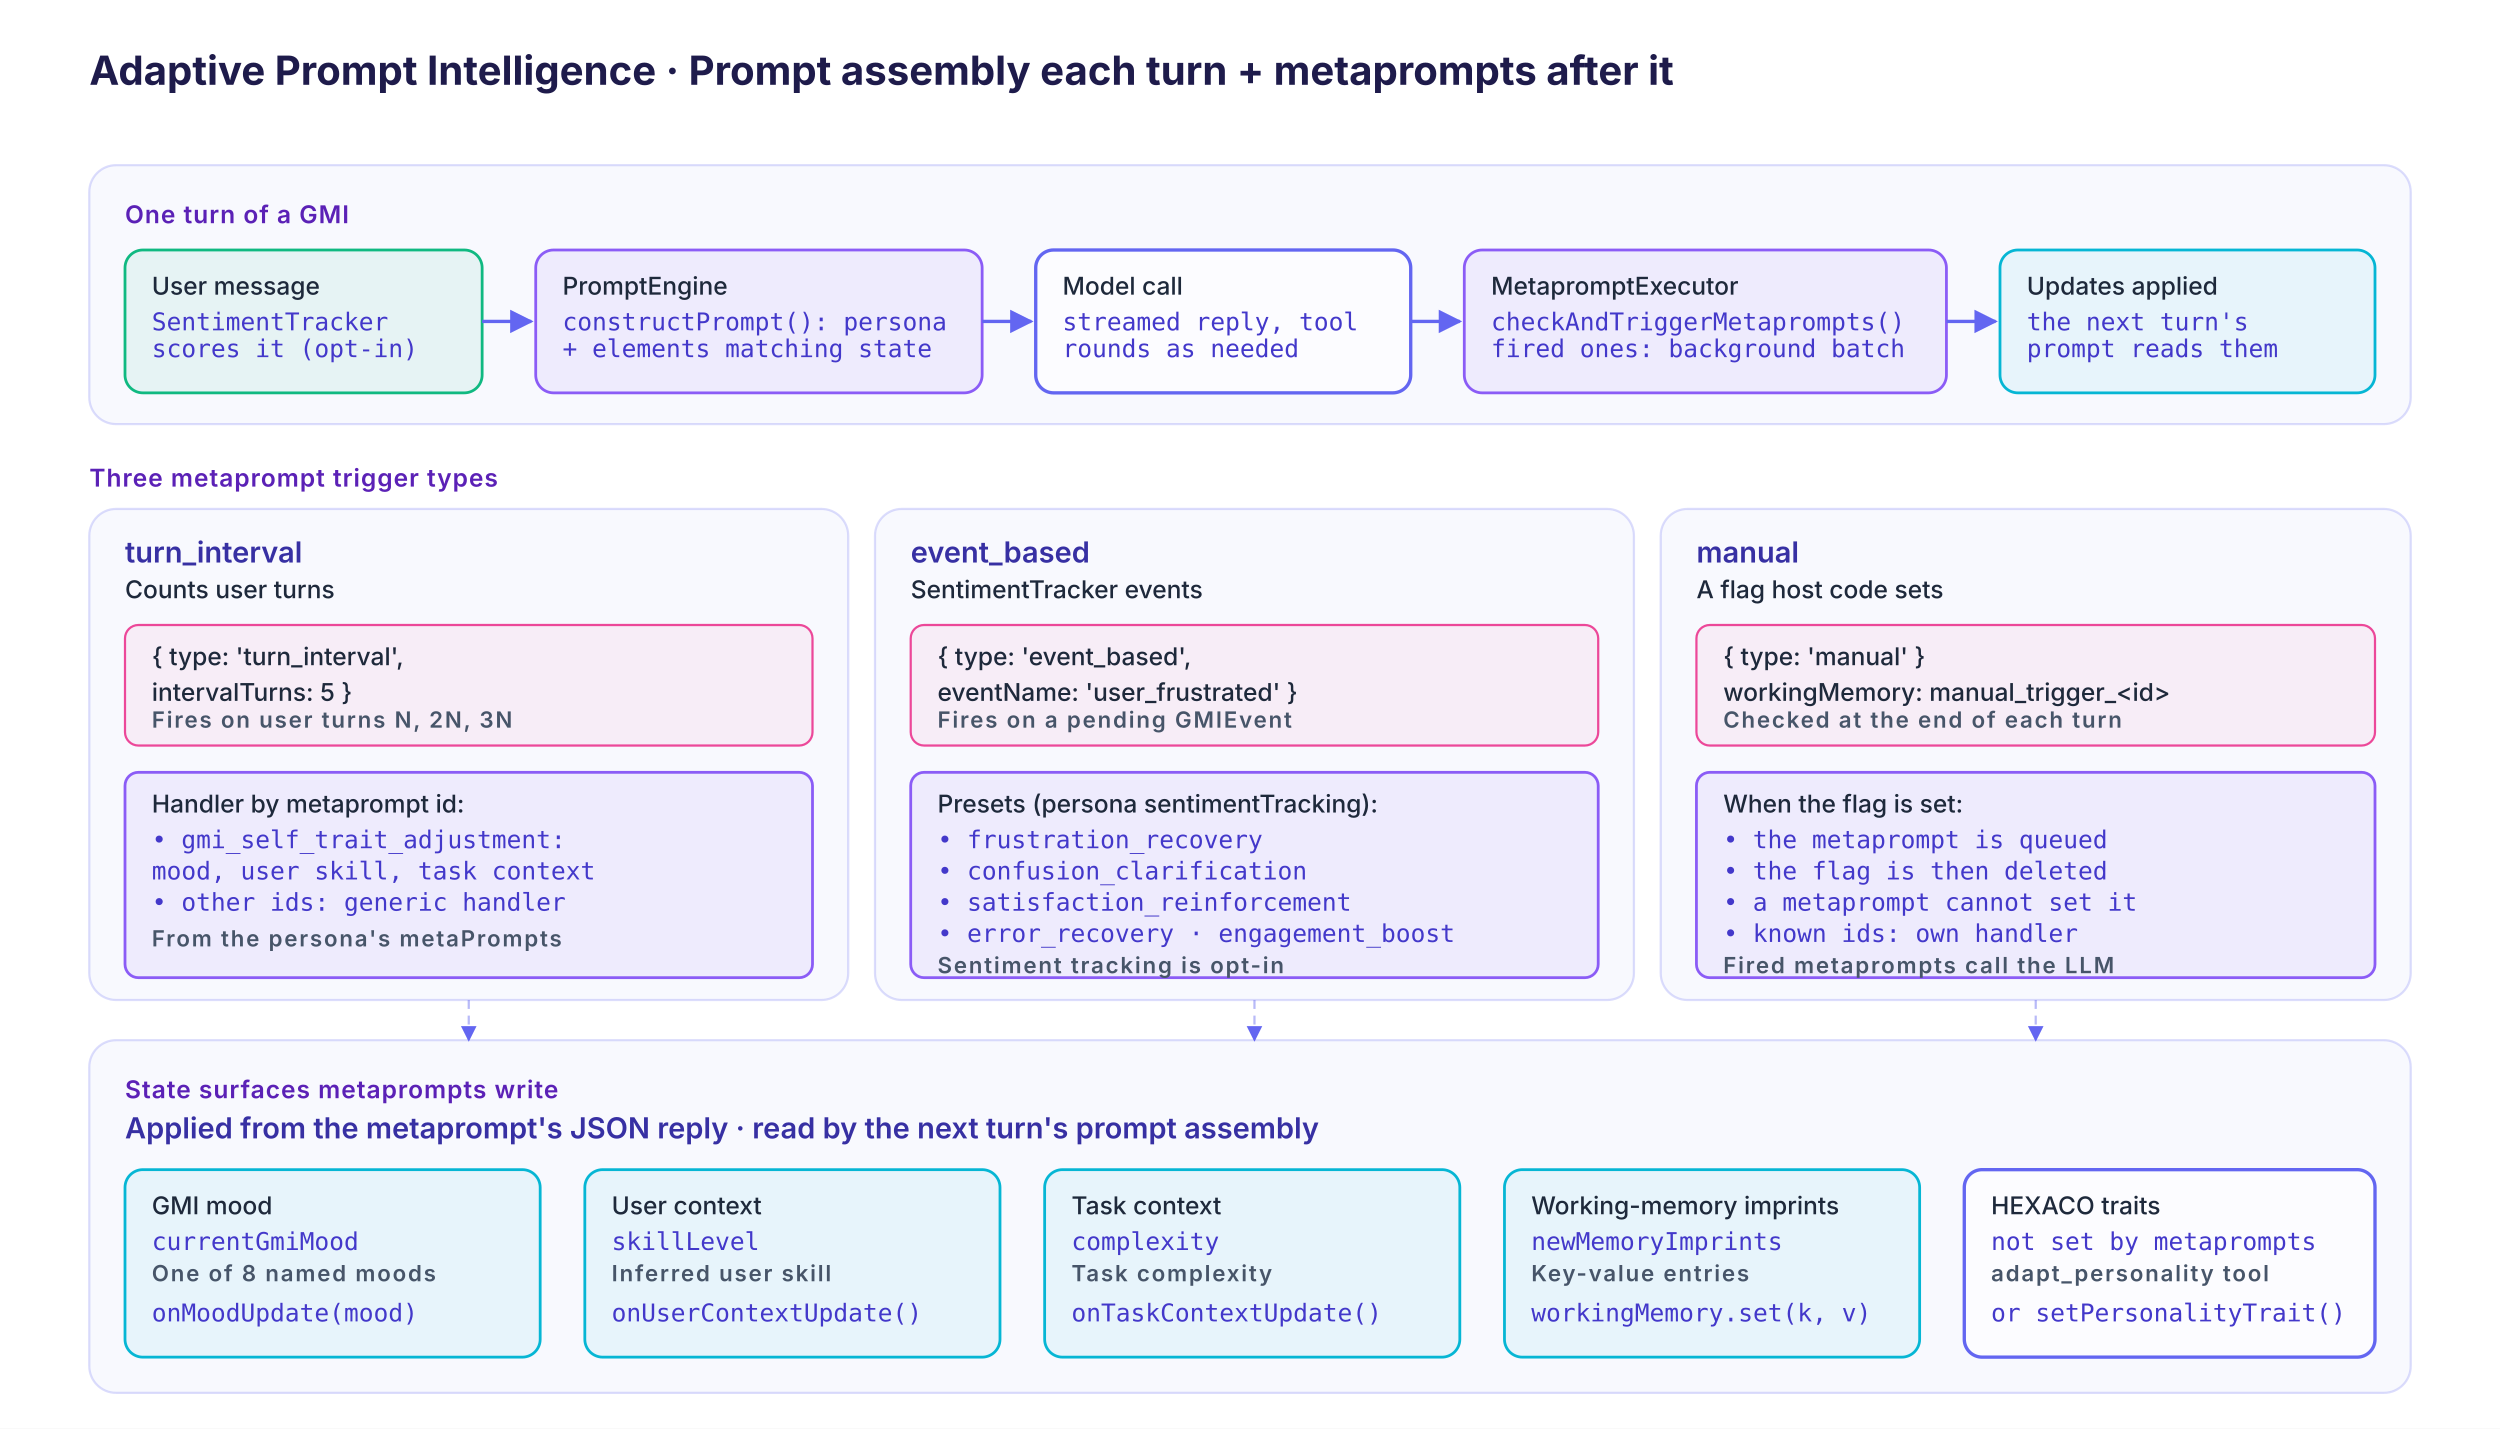
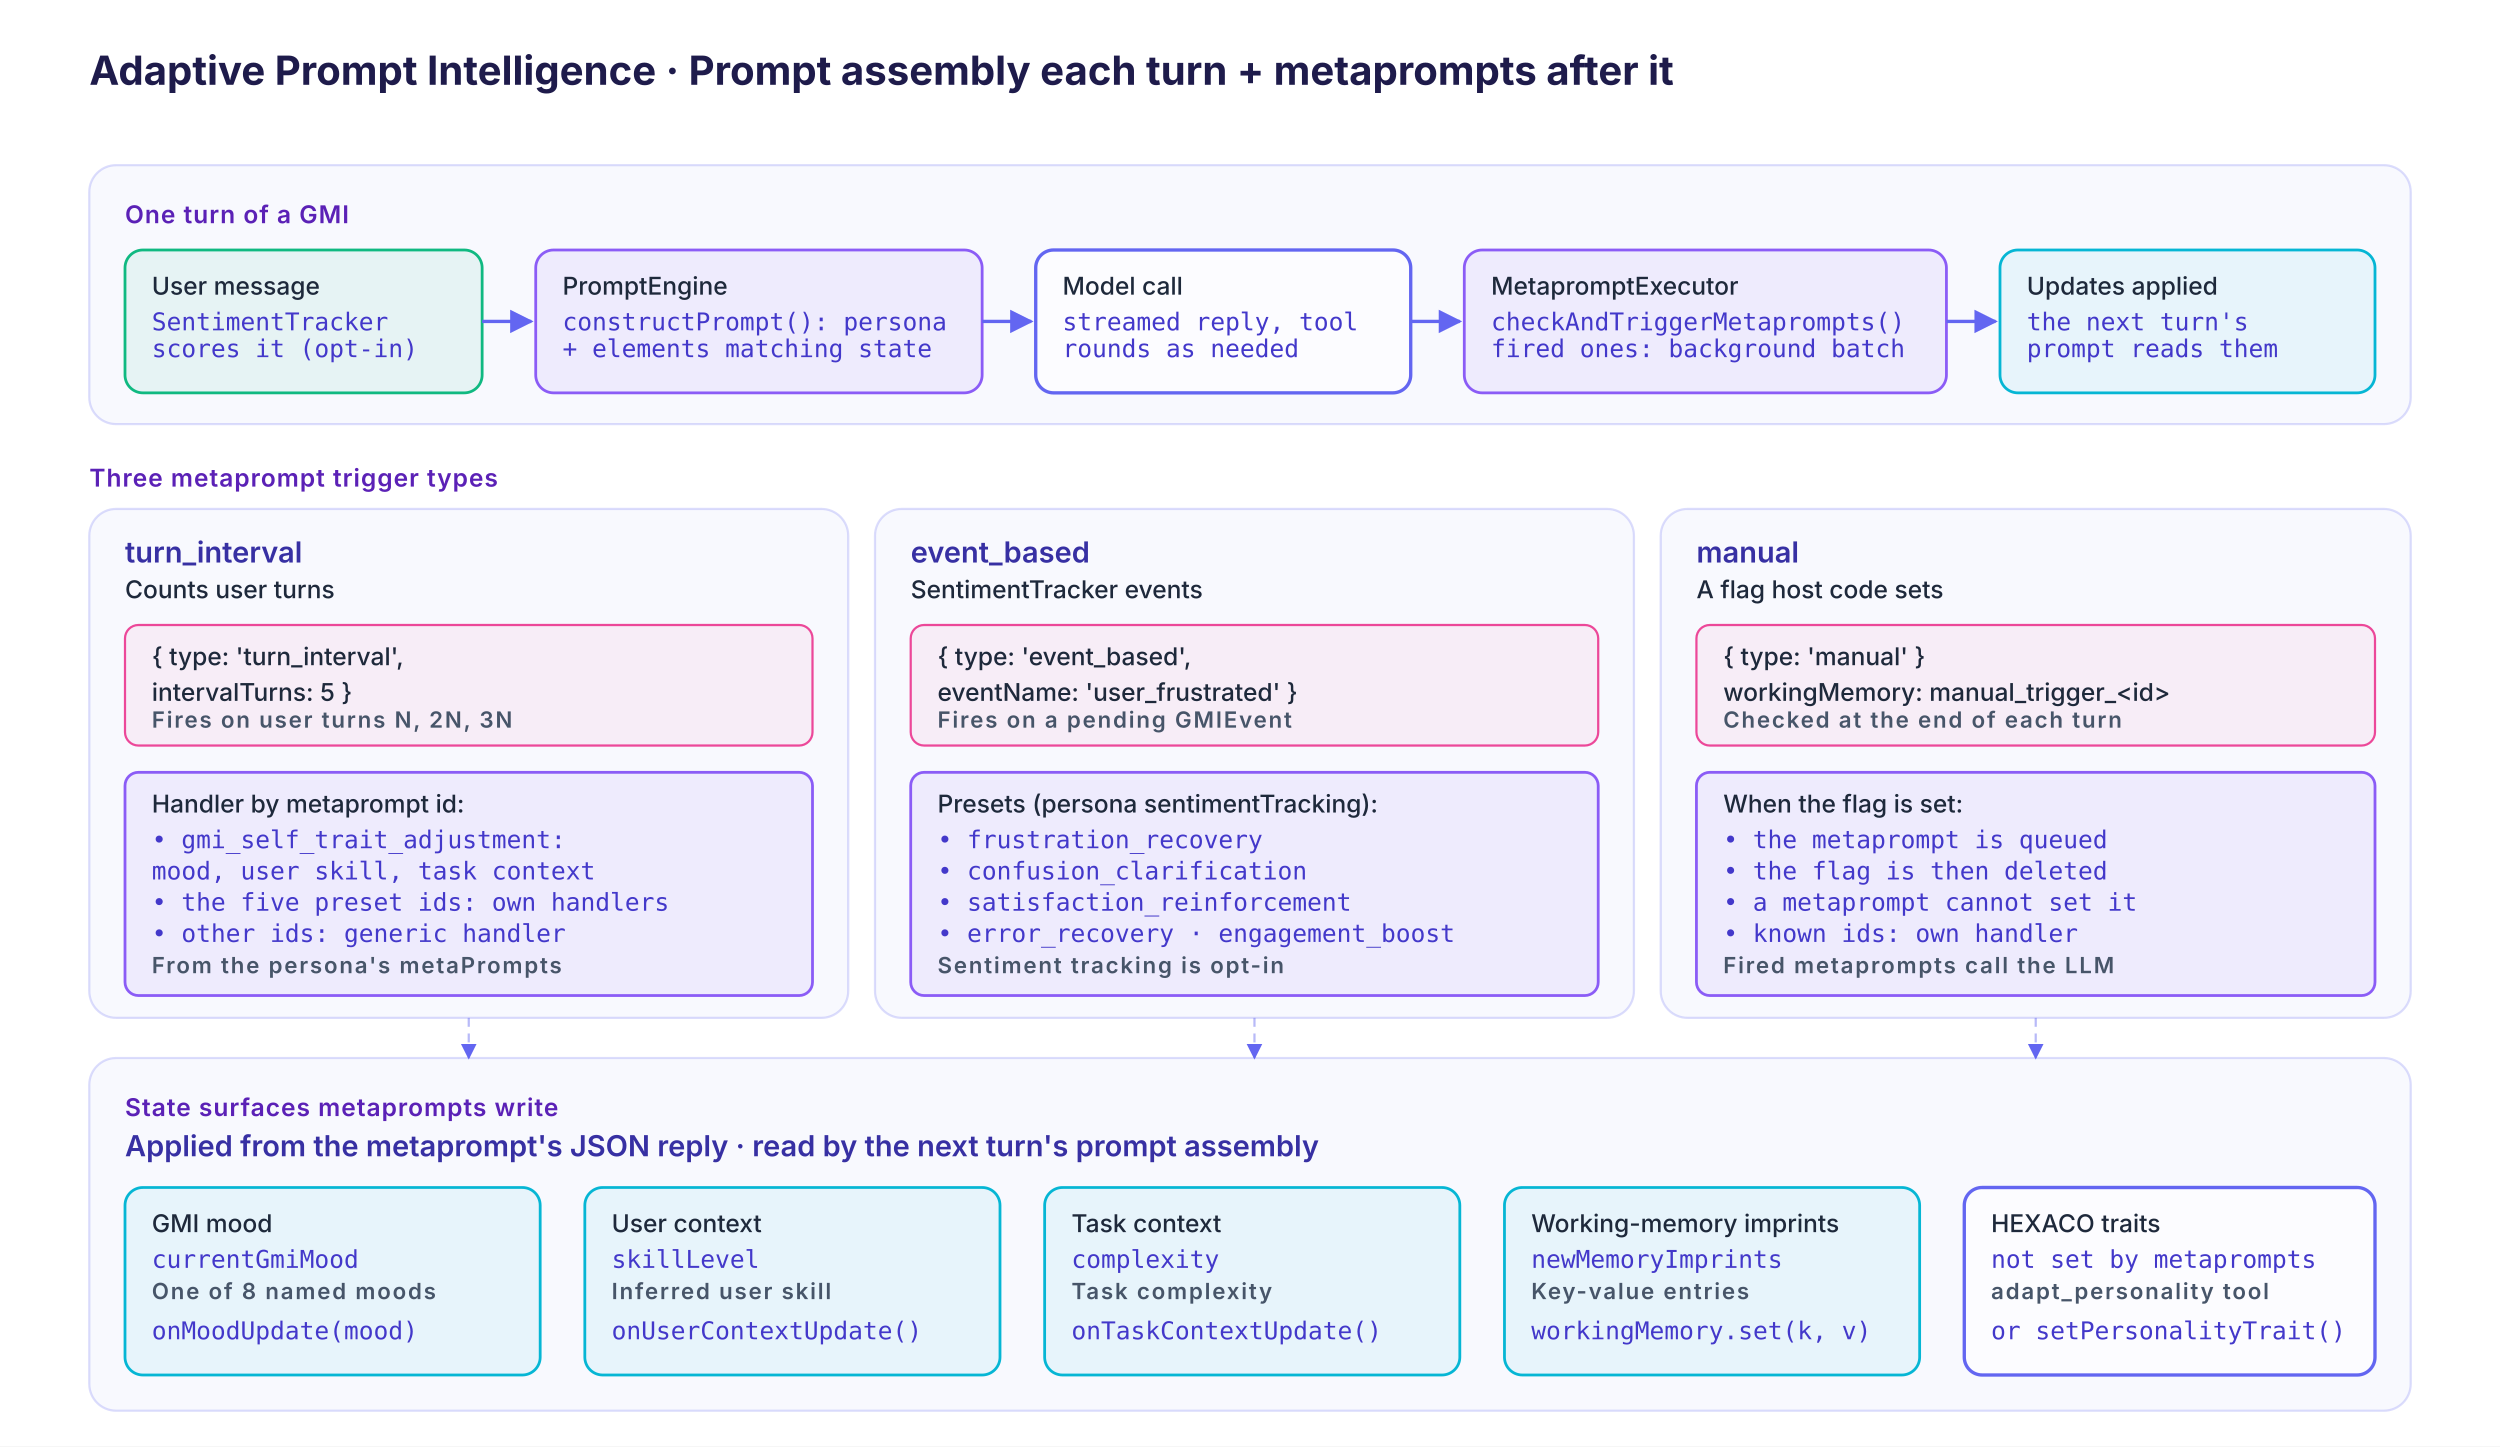
- <svg xmlns="http://www.w3.org/2000/svg" viewBox="0 0 1120 640" width="1120" height="640">
+ <svg xmlns="http://www.w3.org/2000/svg" viewBox="0 0 1120 648" width="1120" height="648">
  <defs>
    <linearGradient id="ai-brand" x1="0%" y1="0%" x2="100%" y2="0%">
      <stop offset="0%" stop-color="#6366f1" />
      <stop offset="50%" stop-color="#8b5cf6" />
      <stop offset="100%" stop-color="#ec4899" />
    </linearGradient>
    <style>
      .bg { fill: #ffffff; }
      .lane-bg { fill: rgba(99, 102, 241, 0.04); stroke: rgba(99, 102, 241, 0.22); stroke-width: 1; }
      .card    { fill: rgba(255, 255, 255, 0.5); stroke: #6366f1; stroke-width: 1.5; }
      .trigger { fill: rgba(236, 72, 153, 0.07); stroke: #ec4899; stroke-width: 1; }
      .handler { fill: rgba(139, 92, 246, 0.09); stroke: #8b5cf6; stroke-width: 1.25; }
      .state   { fill: rgba(6, 182, 212, 0.07); stroke: #06b6d4; stroke-width: 1.25; }
      .turn    { fill: rgba(16, 185, 129, 0.08); stroke: #10b981; stroke-width: 1.25; }
      .arrow      { stroke: #6366f1; stroke-width: 1.5; fill: none; }
      .arrow-soft { stroke: rgba(99, 102, 241, 0.45); stroke-width: 1; fill: none; stroke-dasharray: 4 3; }
      .h1 { font: 700 18px Inter, system-ui, sans-serif; fill: #1e1b4b; }
      .h2 { font: 600 13px Inter, system-ui, sans-serif; fill: #3730a3; }
      .h3 { font: 600 11px Inter, system-ui, sans-serif; fill: #5b21b6; letter-spacing: 0.04em; text-transform: uppercase; }
      .b  { font: 500 11px Inter, system-ui, sans-serif; fill: #1e293b; }
      .m  { font: 11px 'JetBrains Mono', ui-monospace, monospace; fill: #4338ca; }
      .lbl{ font: 600 10px Inter, system-ui, sans-serif; fill: #475569; letter-spacing: 0.08em; text-transform: uppercase; }
          </style>
    <marker id="ai-arrow" viewBox="0 0 10 10" refX="9" refY="5" markerWidth="7" markerHeight="7" orient="auto">
      <path d="M 0 0 L 10 5 L 0 10 z" fill="#6366f1" />
    </marker>
  </defs>
-   <rect class="bg" x="0" y="0" width="1120" height="640" />
+   <rect class="bg" x="0" y="0" width="1120" height="648" />
  <text x="40" y="38" class="h1">Adaptive Prompt Intelligence · Prompt assembly each turn + metaprompts after it</text>
  <line x1="40" y1="52" x2="1080" y2="52" stroke="url(#ai-brand)" stroke-width="2" />
  <rect x="40" y="74" width="1040" height="116" rx="12" class="lane-bg" />
  <text x="56" y="100" class="h3">One turn of a GMI</text>
  <rect x="56" y="112" width="160" height="64" rx="8" class="turn" />
  <text x="68" y="132" class="b">User message</text>
  <text x="68" y="148" class="m">SentimentTracker</text>
  <text x="68" y="160" class="m">scores it (opt-in)</text>
  <rect x="240" y="112" width="200" height="64" rx="8" class="handler" />
  <text x="252" y="132" class="b">PromptEngine</text>
  <text x="252" y="148" class="m">constructPrompt(): persona</text>
  <text x="252" y="160" class="m">+ elements matching state</text>
  <rect x="464" y="112" width="168" height="64" rx="8" class="card" />
  <text x="476" y="132" class="b">Model call</text>
  <text x="476" y="148" class="m">streamed reply, tool</text>
  <text x="476" y="160" class="m">rounds as needed</text>
  <rect x="656" y="112" width="216" height="64" rx="8" class="handler" />
  <text x="668" y="132" class="b">MetapromptExecutor</text>
  <text x="668" y="148" class="m">checkAndTriggerMetaprompts()</text>
  <text x="668" y="160" class="m">fired ones: background batch</text>
  <rect x="896" y="112" width="168" height="64" rx="8" class="state" />
  <text x="908" y="132" class="b">Updates applied</text>
  <text x="908" y="148" class="m">the next turn's</text>
  <text x="908" y="160" class="m">prompt reads them</text>
  <path d="M 216 144 L 238 144" class="arrow" marker-end="url(#ai-arrow)" />
  <path d="M 440 144 L 462 144" class="arrow" marker-end="url(#ai-arrow)" />
  <path d="M 632 144 L 654 144" class="arrow" marker-end="url(#ai-arrow)" />
  <path d="M 872 144 L 894 144" class="arrow" marker-end="url(#ai-arrow)" />
  <text x="40" y="218" class="h3">Three metaprompt trigger types</text>
-   <rect x="40" y="228" width="340" height="220" rx="12" class="lane-bg" />
+   <rect x="40" y="228" width="340" height="228" rx="12" class="lane-bg" />
  <text x="56" y="252" class="h2">turn_interval</text>
  <text x="56" y="268" class="b">Counts user turns</text>
  <rect x="56" y="280" width="308" height="54" rx="6" class="trigger" />
  <text x="68" y="298" class="b">{ type: 'turn_interval',</text>
  <text x="68" y="314" class="b">  intervalTurns: 5 }</text>
  <text x="68" y="326" class="lbl">Fires on user turns N, 2N, 3N</text>
-   <rect x="56" y="346" width="308" height="92" rx="6" class="handler" />
+   <rect x="56" y="346" width="308" height="100" rx="6" class="handler" />
  <text x="68" y="364" class="b">Handler by metaprompt id:</text>
  <text x="68" y="380" class="m">• gmi_self_trait_adjustment:</text>
  <text x="68" y="394" class="m">  mood, user skill, task context</text>
-   <text x="68" y="408" class="m">• other ids: generic handler</text>
-   <text x="68" y="424" class="lbl">From the persona's metaPrompts</text>
-   <rect x="392" y="228" width="340" height="220" rx="12" class="lane-bg" />
+   <text x="68" y="408" class="m">• the five preset ids: own handlers</text>
+   <text x="68" y="422" class="m">• other ids: generic handler</text>
+   <text x="68" y="436" class="lbl">From the persona's metaPrompts</text>
+   <rect x="392" y="228" width="340" height="228" rx="12" class="lane-bg" />
  <text x="408" y="252" class="h2">event_based</text>
  <text x="408" y="268" class="b">SentimentTracker events</text>
  <rect x="408" y="280" width="308" height="54" rx="6" class="trigger" />
  <text x="420" y="298" class="b">{ type: 'event_based',</text>
  <text x="420" y="314" class="b">  eventName: 'user_frustrated' }</text>
  <text x="420" y="326" class="lbl">Fires on a pending GMIEvent</text>
-   <rect x="408" y="346" width="308" height="92" rx="6" class="handler" />
+   <rect x="408" y="346" width="308" height="100" rx="6" class="handler" />
  <text x="420" y="364" class="b">Presets (persona sentimentTracking):</text>
  <text x="420" y="380" class="m">• frustration_recovery</text>
  <text x="420" y="394" class="m">• confusion_clarification</text>
  <text x="420" y="408" class="m">• satisfaction_reinforcement</text>
  <text x="420" y="422" class="m">• error_recovery · engagement_boost</text>
  <text x="420" y="436" class="lbl">Sentiment tracking is opt-in</text>
-   <rect x="744" y="228" width="336" height="220" rx="12" class="lane-bg" />
+   <rect x="744" y="228" width="336" height="228" rx="12" class="lane-bg" />
  <text x="760" y="252" class="h2">manual</text>
  <text x="760" y="268" class="b">A flag host code sets</text>
  <rect x="760" y="280" width="304" height="54" rx="6" class="trigger" />
  <text x="772" y="298" class="b">{ type: 'manual' }</text>
  <text x="772" y="314" class="b">workingMemory: manual_trigger_&lt;id&gt;</text>
  <text x="772" y="326" class="lbl">Checked at the end of each turn</text>
-   <rect x="760" y="346" width="304" height="92" rx="6" class="handler" />
+   <rect x="760" y="346" width="304" height="100" rx="6" class="handler" />
  <text x="772" y="364" class="b">When the flag is set:</text>
  <text x="772" y="380" class="m">• the metaprompt is queued</text>
  <text x="772" y="394" class="m">• the flag is then deleted</text>
  <text x="772" y="408" class="m">• a metaprompt cannot set it</text>
  <text x="772" y="422" class="m">• known ids: own handler</text>
  <text x="772" y="436" class="lbl">Fired metaprompts call the LLM</text>
-   <rect x="40" y="466" width="1040" height="158" rx="12" class="lane-bg" />
-   <text x="56" y="492" class="h3">State surfaces metaprompts write</text>
-   <text x="56" y="510" class="h2">Applied from the metaprompt's JSON reply · read by the next turn's prompt assembly</text>
-   <rect x="56" y="524" width="186" height="84" rx="8" class="state" />
-   <text x="68" y="544" class="b">GMI mood</text>
-   <text x="68" y="560" class="m">currentGmiMood</text>
-   <text x="68" y="574" class="lbl">One of 8 named moods</text>
-   <text x="68" y="592" class="m">onMoodUpdate(mood)</text>
-   <rect x="262" y="524" width="186" height="84" rx="8" class="state" />
-   <text x="274" y="544" class="b">User context</text>
-   <text x="274" y="560" class="m">skillLevel</text>
-   <text x="274" y="574" class="lbl">Inferred user skill</text>
-   <text x="274" y="592" class="m">onUserContextUpdate()</text>
-   <rect x="468" y="524" width="186" height="84" rx="8" class="state" />
-   <text x="480" y="544" class="b">Task context</text>
-   <text x="480" y="560" class="m">complexity</text>
-   <text x="480" y="574" class="lbl">Task complexity</text>
-   <text x="480" y="592" class="m">onTaskContextUpdate()</text>
-   <rect x="674" y="524" width="186" height="84" rx="8" class="state" />
-   <text x="686" y="544" class="b">Working-memory imprints</text>
-   <text x="686" y="560" class="m">newMemoryImprints</text>
-   <text x="686" y="574" class="lbl">Key-value entries</text>
-   <text x="686" y="592" class="m">workingMemory.set(k, v)</text>
-   <rect x="880" y="524" width="184" height="84" rx="8" class="card" />
-   <text x="892" y="544" class="b">HEXACO traits</text>
-   <text x="892" y="560" class="m">not set by metaprompts</text>
-   <text x="892" y="574" class="lbl">adapt_personality tool</text>
-   <text x="892" y="592" class="m">or setPersonalityTrait()</text>
-   <path d="M 210 448 Q 210 460 210 466" class="arrow-soft" marker-end="url(#ai-arrow)" />
-   <path d="M 562 448 Q 562 460 562 466" class="arrow-soft" marker-end="url(#ai-arrow)" />
-   <path d="M 912 448 Q 912 460 912 466" class="arrow-soft" marker-end="url(#ai-arrow)" />
+   <rect x="40" y="474" width="1040" height="158" rx="12" class="lane-bg" />
+   <text x="56" y="500" class="h3">State surfaces metaprompts write</text>
+   <text x="56" y="518" class="h2">Applied from the metaprompt's JSON reply · read by the next turn's prompt assembly</text>
+   <rect x="56" y="532" width="186" height="84" rx="8" class="state" />
+   <text x="68" y="552" class="b">GMI mood</text>
+   <text x="68" y="568" class="m">currentGmiMood</text>
+   <text x="68" y="582" class="lbl">One of 8 named moods</text>
+   <text x="68" y="600" class="m">onMoodUpdate(mood)</text>
+   <rect x="262" y="532" width="186" height="84" rx="8" class="state" />
+   <text x="274" y="552" class="b">User context</text>
+   <text x="274" y="568" class="m">skillLevel</text>
+   <text x="274" y="582" class="lbl">Inferred user skill</text>
+   <text x="274" y="600" class="m">onUserContextUpdate()</text>
+   <rect x="468" y="532" width="186" height="84" rx="8" class="state" />
+   <text x="480" y="552" class="b">Task context</text>
+   <text x="480" y="568" class="m">complexity</text>
+   <text x="480" y="582" class="lbl">Task complexity</text>
+   <text x="480" y="600" class="m">onTaskContextUpdate()</text>
+   <rect x="674" y="532" width="186" height="84" rx="8" class="state" />
+   <text x="686" y="552" class="b">Working-memory imprints</text>
+   <text x="686" y="568" class="m">newMemoryImprints</text>
+   <text x="686" y="582" class="lbl">Key-value entries</text>
+   <text x="686" y="600" class="m">workingMemory.set(k, v)</text>
+   <rect x="880" y="532" width="184" height="84" rx="8" class="card" />
+   <text x="892" y="552" class="b">HEXACO traits</text>
+   <text x="892" y="568" class="m">not set by metaprompts</text>
+   <text x="892" y="582" class="lbl">adapt_personality tool</text>
+   <text x="892" y="600" class="m">or setPersonalityTrait()</text>
+   <path d="M 210 456 Q 210 468 210 474" class="arrow-soft" marker-end="url(#ai-arrow)" />
+   <path d="M 562 456 Q 562 468 562 474" class="arrow-soft" marker-end="url(#ai-arrow)" />
+   <path d="M 912 456 Q 912 468 912 474" class="arrow-soft" marker-end="url(#ai-arrow)" />
</svg>
